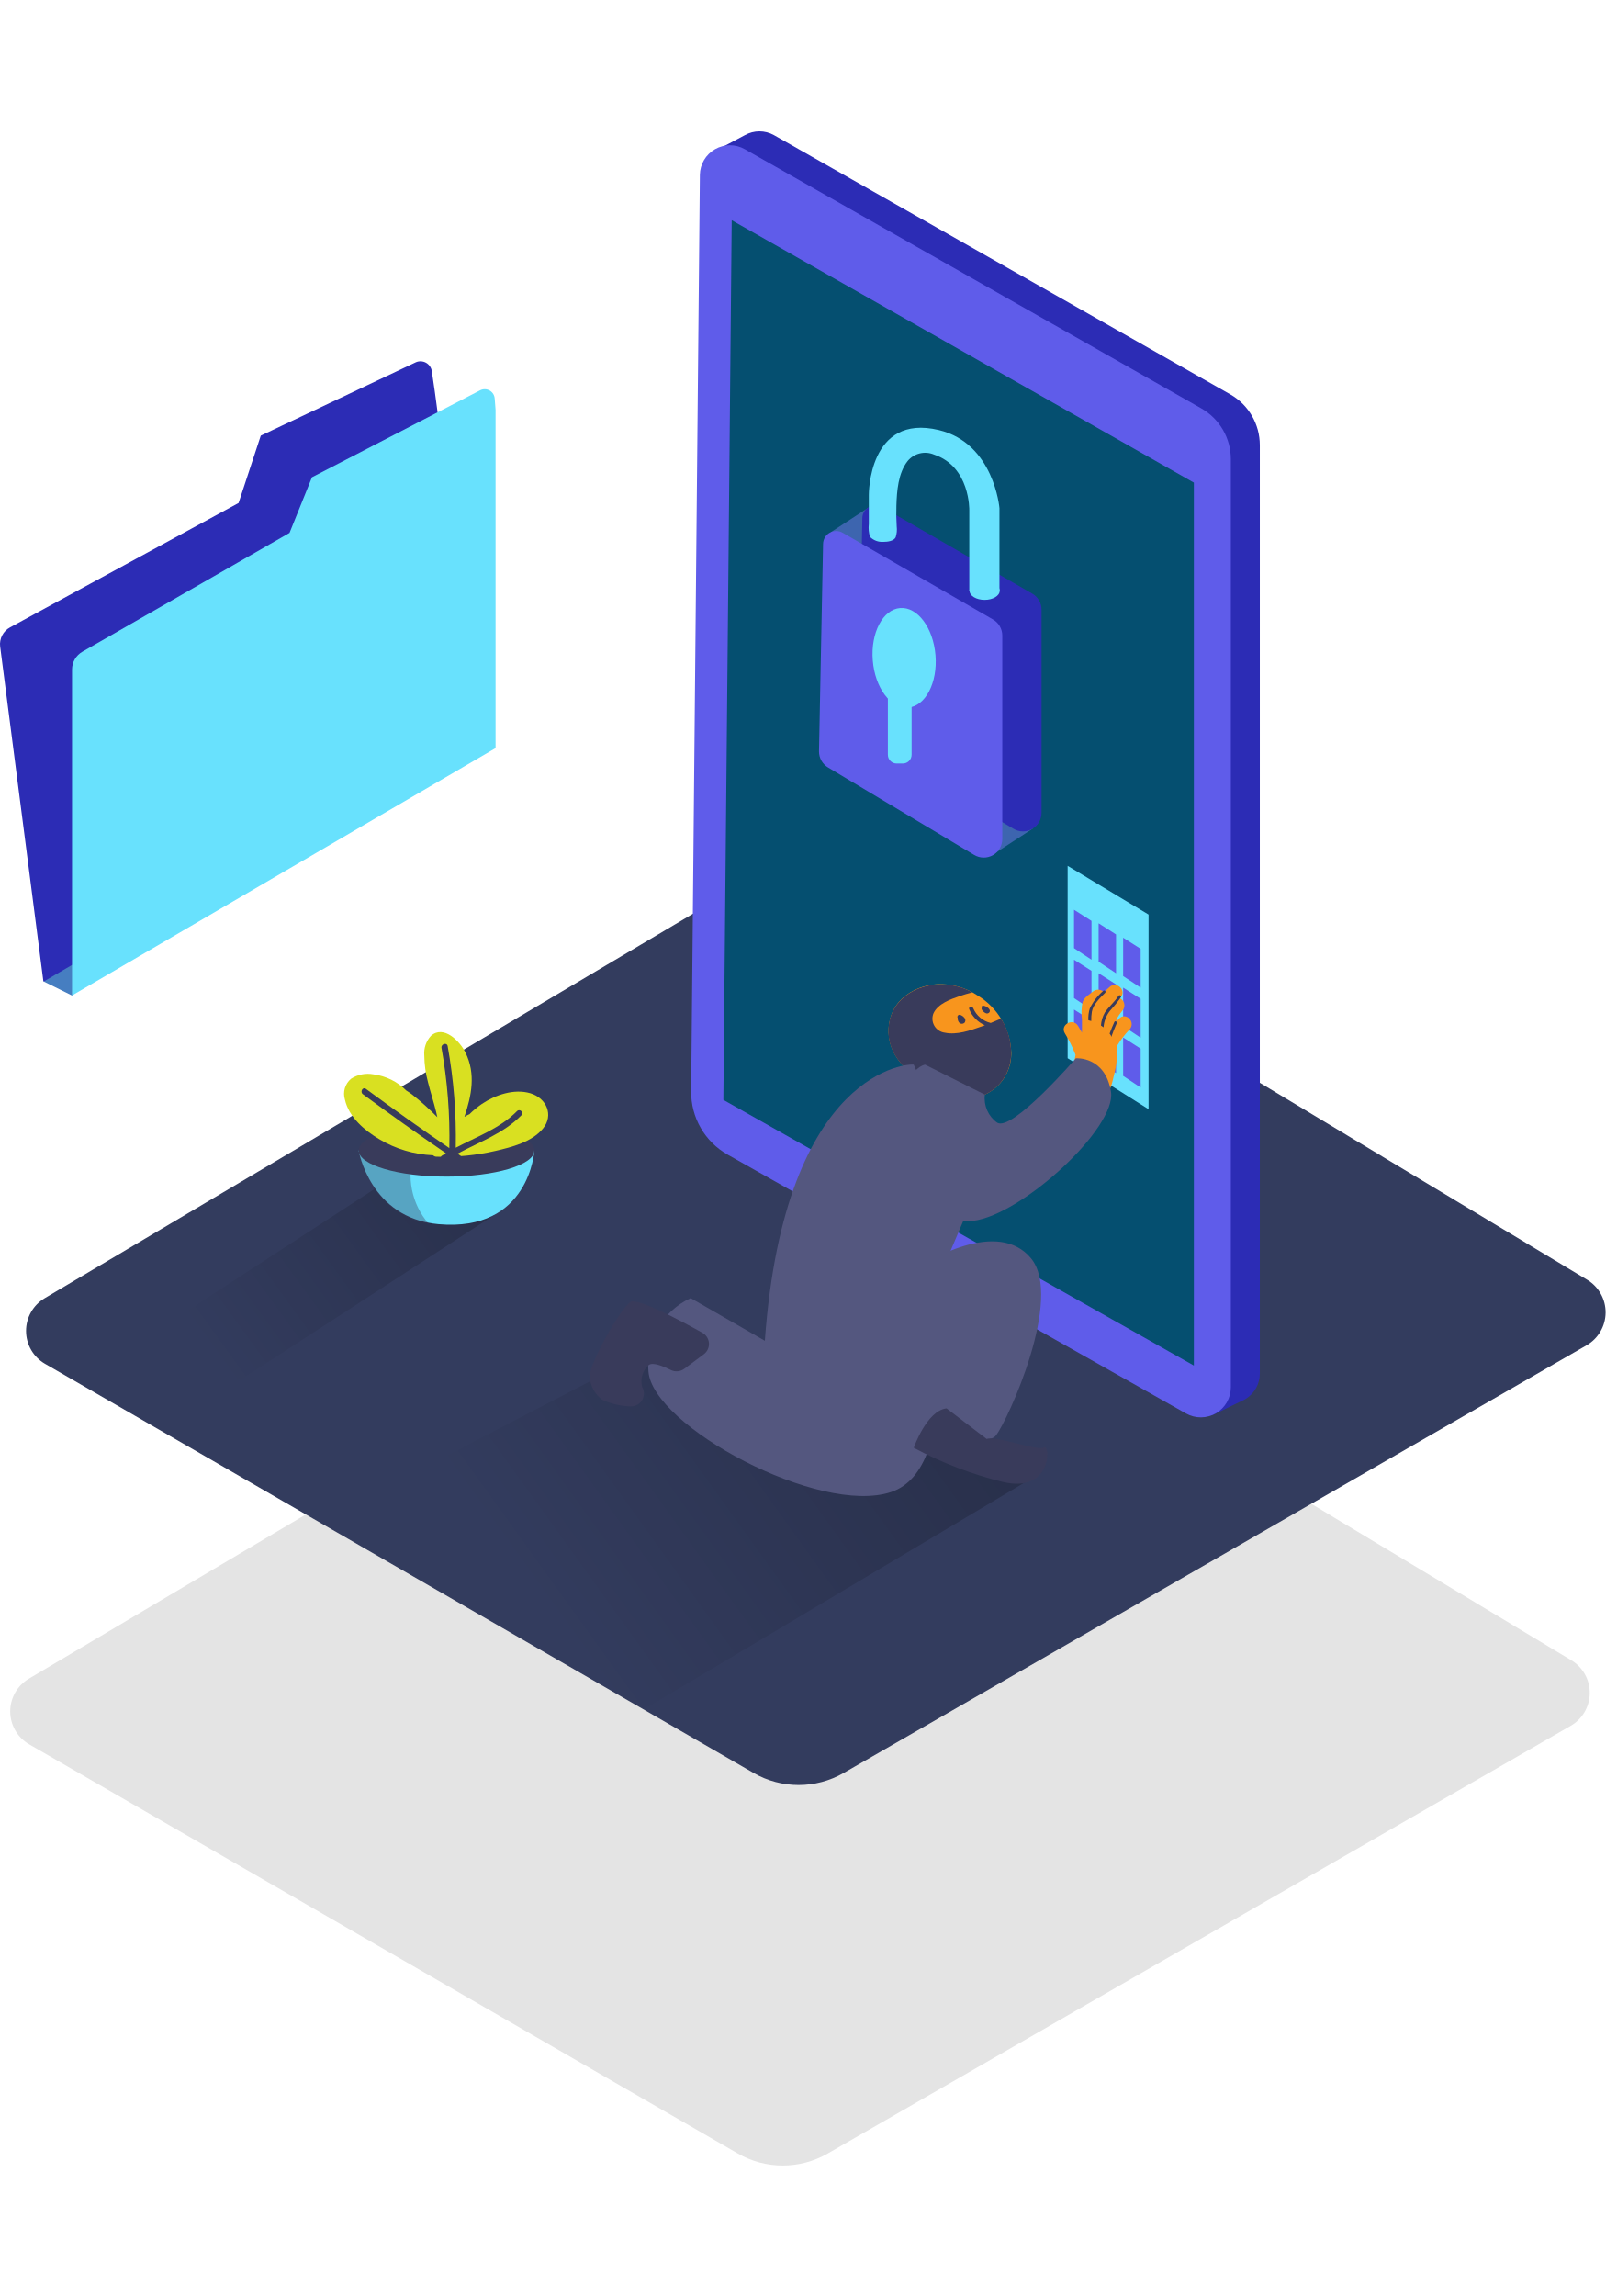
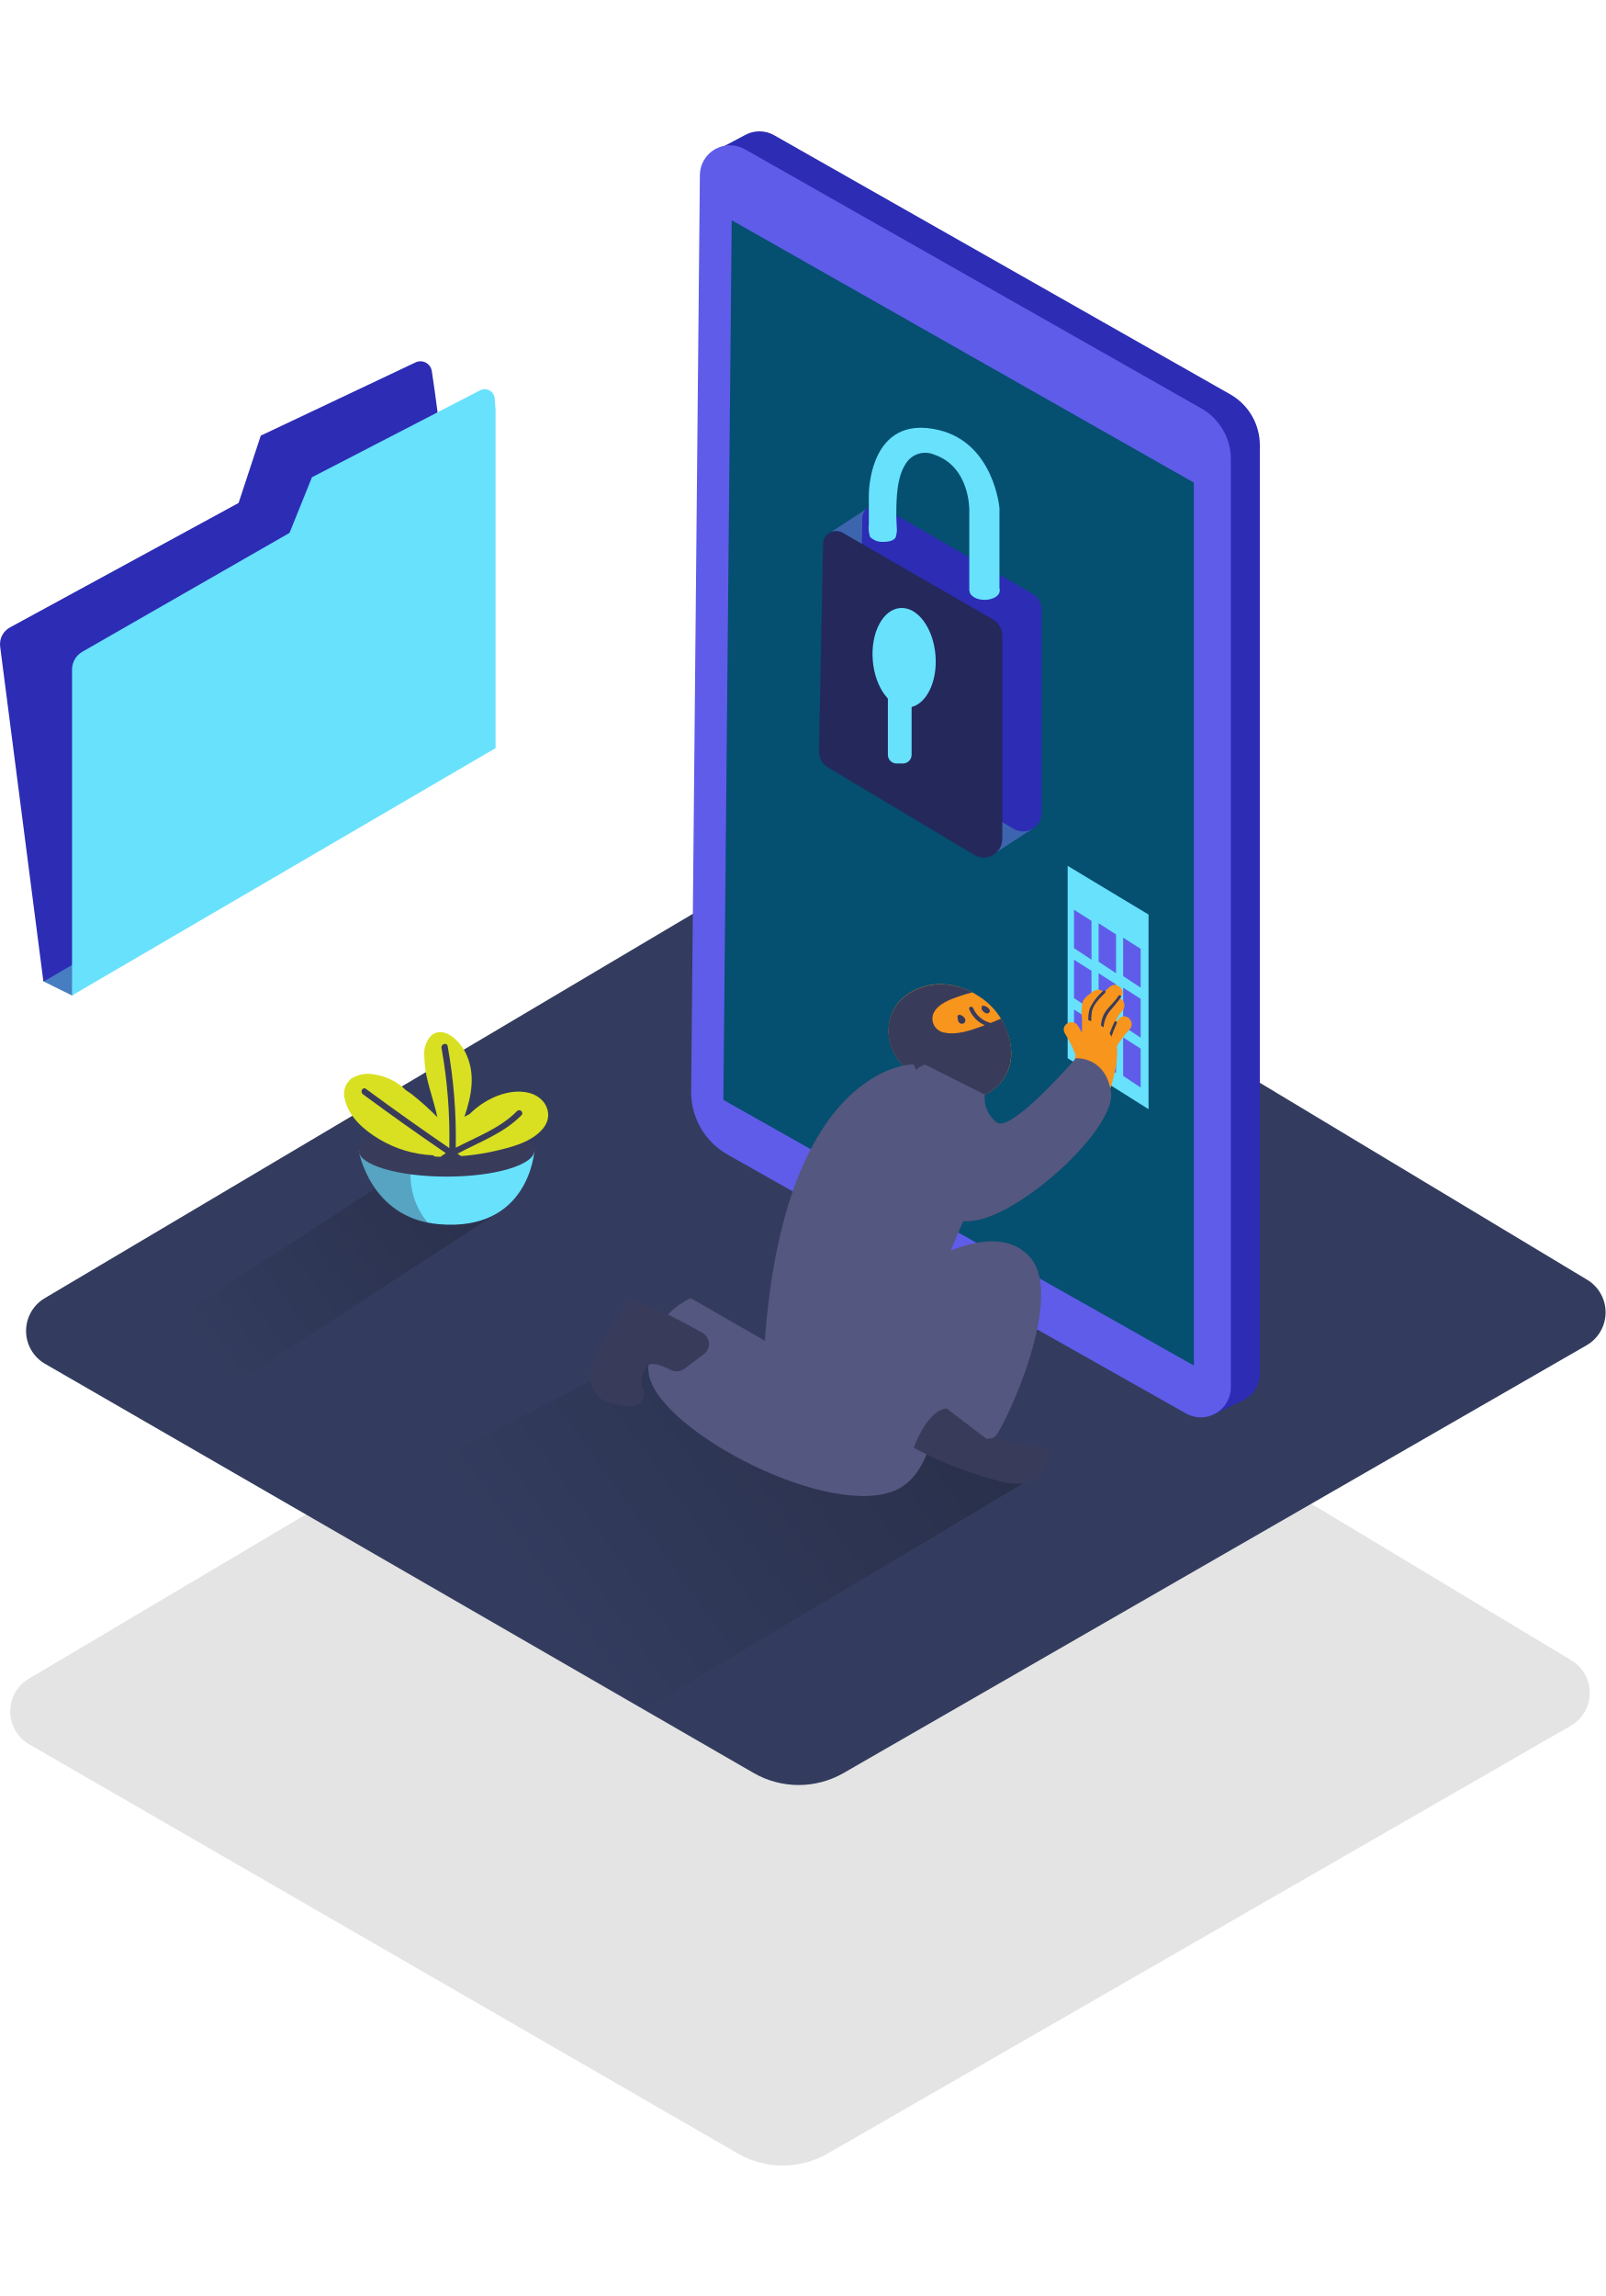
<svg xmlns="http://www.w3.org/2000/svg" xmlns:xlink="http://www.w3.org/1999/xlink" width="163.62" height="233.93" version="1.1" viewBox="0 0 259.73 327.38">
  <defs>
    <linearGradient id="linear-gradient" x1="153.56" x2="341.67" y1="244.76" y2="109.44" gradientUnits="userSpaceOnUse">
      <stop stop-opacity="0" offset="0" />
      <stop offset="1" />
    </linearGradient>
    <linearGradient id="linear-gradient-2" x1="100.62" x2="237.06" y1="204.93" y2="106.04" xlink:href="#linear-gradient" />
    <linearGradient id="linearGradient920" x1="153.56" x2="341.67" y1="244.76" y2="109.44" gradientUnits="userSpaceOnUse" xlink:href="#linear-gradient" />
  </defs>
  <g transform="translate(-66.977 -7.713)" style="isolation:isolate">
    <g data-name="Layer 1">
      <path id="security-shadow" d="m71.666 267.83 114.65 66.19a14.58 14.58 0 0 0 14.57 0l120.18-69.17a6.15 6.15 0 0 0 0.1-10.59l-118.23-71.14a6.15 6.15 0 0 0-6.3 0l-125 74.12a6.15 6.15 0 0 0 0.03 10.59z" style="fill:#e4e4e4" />
      <g id="security-platform">
        <path d="m74.23 206.29 114.65 66.19a14.58 14.58 0 0 0 14.57 0l120.18-69.17a6.15 6.15 0 0 0 0.1-10.59l-118.23-71.14a6.15 6.15 0 0 0-6.3 0l-125 74.12a6.15 6.15 0 0 0 0.03 10.59z" style="fill:#333C5E" />
        <path d="m266 49.52-73.82-41.93a4.81 4.81 0 0 0-4.71 0l-5 2.65 2.53 0.76a5 5 0 0 0-0.08 0.82l-1.42 148.18a11.62 11.62 0 0 0 5.91 10.23l74.14 41.86a5 5 0 0 0 0.46 0.22l-0.93 2.31 4.64-2.25a4.94 4.94 0 0 0 0.88-0.46 4.8 4.8 0 0 0 2.17-4v-150.17a9.45 9.45 0 0 0-4.77-8.22z" style="fill:#2c2cb5" />
        <path d="m170.92 204.73-52.19 27.06s31.75 20.64 52.54 30.33l64.19-38.25" style="fill:url(#linearGradient920);mix-blend-mode:multiply;opacity:.62" />
        <path d="m184.69 172.48 74.14 41.86a4.86 4.86 0 0 0 7.25-4.23v-150.11a9.45 9.45 0 0 0-4.78-8.22l-73.85-41.92a4.86 4.86 0 0 0-7.26 4.14l-1.41 148.2a11.62 11.62 0 0 0 5.91 10.28z" style="fill:#5f5cea" />
        <polygon points="260.1 63.79 185.34 21.35 183.99 163.62 260.1 206.59" style="fill:#054F70" />
        <polygon points="252.77 165.13 252.77 133.65 239.68 125.77 239.68 156.88" style="fill:#68e1fd" />
        <polygon points="243.54 140.95 243.54 134.67 240.71 132.87 240.71 139.08" style="fill:#5f5cea" />
        <polygon points="247.51 143.14 247.51 136.86 244.69 135.06 244.69 141.27" style="fill:#5f5cea" />
        <polygon points="251.49 145.47 251.49 139.19 248.66 137.39 248.66 143.6" style="fill:#5f5cea" />
        <polygon points="243.54 149.04 243.54 142.75 240.71 140.95 240.71 147.16" style="fill:#5f5cea" />
        <polygon points="247.51 151.23 247.51 144.94 244.69 143.14 244.69 149.35" style="fill:#5f5cea" />
        <polygon points="251.49 153.56 251.49 147.27 248.66 145.47 248.66 151.69" style="fill:#5f5cea" />
        <polygon points="243.54 157.09 243.54 150.81 240.71 149.01 240.71 155.22" style="fill:#5f5cea" />
        <polygon points="247.51 159.28 247.51 153 244.69 151.2 244.69 157.41" style="fill:#5f5cea" />
        <polygon points="251.49 161.62 251.49 155.33 248.66 153.53 248.66 159.74" style="fill:#5f5cea" />
        <path d="m225.12 146.74a11.26 11.26 0 0 1 5.44 9.21q0 0.18 0 0.35a7.3 7.3 0 0 1-4.27 6.46 7.76 7.76 0 0 1-4.84 0.06c-3.7-1-8.28-3.47-10-7.07a7.6 7.6 0 0 1-0.24-6c1.15-3 4.27-4.62 7.35-4.84a10.91 10.91 0 0 1 6.56 1.83z" style="fill:#f8951d" />
        <path d="m228.9 150.48-1.66 0.7a4.11 4.11 0 0 1-2.84-2.4c-0.16-0.39-0.81-0.22-0.64 0.18a4.8 4.8 0 0 0 2.53 2.59l-0.55 0.2c-1.8 0.64-4 1.41-5.92 1a2.28 2.28 0 0 1-1.83-3.16c0.73-1.53 2.74-2.24 4.22-2.75 0.68-0.23 1.36-0.44 2.06-0.61a10.67 10.67 0 0 0-5.73-1.29c-3.08 0.22-6.2 1.86-7.35 4.84a7.6 7.6 0 0 0 0.24 6c1.74 3.6 6.32 6 10 7.07a7.76 7.76 0 0 0 4.84-0.06 7.3 7.3 0 0 0 4.27-6.46q0-0.18 0-0.35a10.08 10.08 0 0 0-1.64-5.5z" style="fill:#393b5b" />
        <path d="m214.79 157.93c-0.32-0.24-20.88 0.31-24.09 44.65l-12-6.9a11.86 11.86 0 0 0-6.83 11.84c0.61 8.8 27.68 23.45 39.29 19.51s6.48-31.71 6.48-31.71l6.76-15.89" style="fill:#54577F" />
        <path d="m213.77 216.18s12.43 4.18 14.34 1.69 10.93-22.21 5.65-28.62-16.65 0-20.34 3" style="fill:#54577F" />
        <path d="m226.58 218.46c1.53-0.58 8.19 2 9.27 1.38s1.35 7.5-6.71 5.56a61.59 61.59 0 0 1-14.35-5.51s2.08-6 5.3-6.38" style="fill:#393b5b" />
        <path d="m248 150.48-0.44 0.49v-0.37a9.19 9.19 0 0 1 1-1.44 1.28 1.28 0 0 0-0.46-2l0.09-0.08c1.15-1.07-0.58-2.79-1.72-1.72l-0.92 0.83a1.33 1.33 0 0 0-1.75-0.11c-0.63 0.49-1.41 0.94-1.7 1.72a8.36 8.36 0 0 0-0.1 2.81v2.13c-0.21-0.38-0.43-0.76-0.66-1.12-0.84-1.31-2.93-0.12-2.11 1.23a20.72 20.72 0 0 1 1.63 3.24l0.1 0.27c-0.14 0.75-0.29 1.49-0.46 2.24a17.7 17.7 0 0 1-0.48 2.27 1.07 1.07 0 0 0-0.24 1.48 1.16 1.16 0 0 0 1.76 0.4 1.32 1.32 0 0 0 1.64-0.09 1.21 1.21 0 0 0 0.79 0 1.18 1.18 0 0 0 1.57 0.37c1.11-0.6 1.36-2.32 1.64-3.43a14.19 14.19 0 0 0 0.48-4.58v-0.11a14.85 14.85 0 0 1 2-2.64c1.15-1.21-0.57-2.94-1.66-1.79z" style="fill:#f8951d" />
        <path d="m243.14 150.77 0.36 0.1a8.05 8.05 0 0 1 0.1-1.51c0.21-1.19 1.33-2.24 2.16-3.07a0.22 0.22 0 0 0-0.31-0.31 8.69 8.69 0 0 0-2.19 2.86 5.53 5.53 0 0 0-0.23 1.9z" style="fill:#393b5b" />
        <path d="m247.91 146.8c-0.65 1-1.56 1.73-2.2 2.68a4.86 4.86 0 0 0-0.64 2.11q0.22 0.14 0.42 0.3a4.87 4.87 0 0 1 1-2.63 23 23 0 0 0 1.81-2.24c0.15-0.24-0.23-0.46-0.39-0.22z" style="fill:#393b5b" />
        <path d="m247.25 151q-0.43 0.93-0.78 1.89l0.16 0.23a0.66 0.66 0 0 1 0.11 0.32c0.26-0.75 0.56-1.49 0.89-2.22 0.12-0.22-0.26-0.44-0.38-0.22z" style="fill:#393b5b" />
        <path d="m226.29 162.77a4.83 4.83 0 0 0 2 4.54c2.43 1.5 12.72-10.42 12.72-10.42s4.73-0.38 5.68 5.4-14.31 19.9-22.29 20.89-13.72-7.58-13.72-7.58 1.07-16.57 5.94-17.68" style="fill:#54577F" />
        <polygon points="81.29 144.2 85.09 139.85 77.69 138.45 74.08 144.49 78.63 146.74" style="fill:#467ec1" />
        <path d="m134.27 44.31-25.11 11.88-3.59 10.89-36.95 20.11a3.09 3.09 0 0 0-1.62 3.11l7 54.2 68.51-40-4.1-46.24c-0.1-1.92-1-8.75-1.58-12.49a1.86 1.86 0 0 0-2.56-1.46z" style="fill:#2c2cb5" />
        <path d="m144.68 48.84-27.24 14.08-3.63 9-33.51 19.22a3.32 3.32 0 0 0-1.67 2.86v52.73l68.51-40v-54.73l-0.14-1.8a1.62 1.62 0 0 0-2.32-1.36z" style="fill:#68e1fd" />
        <path d="m164.81 212.31a12.15 12.15 0 0 0 4.25 0.89 2.09 2.09 0 0 0 1.79-3.15 3.52 3.52 0 0 1 1.09-3.56c0.67-0.49 2.4 0.24 3.56 0.82a2.08 2.08 0 0 0 2.17-0.2l3.16-2.35a2.07 2.07 0 0 0-0.23-3.47c-3.84-2.14-10.45-5.64-11.6-5-1.64 1-6.61 9.79-6.63 12.05a5 5 0 0 0 1.63 3.46 2.12 2.12 0 0 0 0.81 0.51z" style="fill:#393b5b" />
        <path d="m226.8 148.73a1.47 1.47 0 0 0-0.75-0.34c-0.11 0-0.25 0-0.27 0.15a0.74 0.74 0 0 0 0 0.25 0.21 0.21 0 0 0 0 0.19 1.38 1.38 0 0 0 0.58 0.58 0.49 0.49 0 0 0 0.68-0.12c0.16-0.27-0.04-0.55-0.24-0.71z" style="fill:#393b5b" />
        <path d="m223 150.37a1.39 1.39 0 0 0-0.74-0.51 0.34 0.34 0 0 0-0.36 0.51 1 1 0 0 0 0.3 0.82 0.64 0.64 0 0 0 0.75 0 0.59 0.59 0 0 0 0.05-0.82z" style="fill:#393b5b" />
        <path d="m227.31 124.13s6.68-4.34 6.74-4.39-4.45-3.49-4.45-3.49l-2.6 4.95" style="fill:#3d65af" />
        <polyline points="201.38 71.8 207.34 67.91 208.82 75.78 202.78 74.56" style="fill:#3d65af" />
        <path d="m209.65 67.72a2.12 2.12 0 0 0-3.18 1.79l-0.66 33.59a3 3 0 0 0 1.47 2.58l23.63 14.09a3 3 0 0 0 4.55-2.58v-32.84a3 3 0 0 0-1.56-2.64z" style="fill:#2c2cb5" />
-         <path d="m203.3 71.9a2.12 2.12 0 0 0-3.18 1.79l-0.66 33.59a3 3 0 0 0 1.47 2.58l23.63 14.14a3 3 0 0 0 4.55-2.58v-32.89a3 3 0 0 0-1.56-2.64z" style="fill:#5f5cea" />
+         <path d="m203.3 71.9a2.12 2.12 0 0 0-3.18 1.79l-0.66 33.59a3 3 0 0 0 1.47 2.58l23.63 14.14a3 3 0 0 0 4.55-2.58v-32.89a3 3 0 0 0-1.56-2.64z" style="fill:#24285B" />
        <ellipse transform="rotate(-4.56 213.05 92.127)" cx="213.23" cy="92.14" rx="5.09" ry="8.08" style="fill:#68e1fd" />
        <rect x="210.6" y="93.27" width="3.84" height="15.95" rx="1.42" ry="1.42" style="fill:#68e1fd" />
        <ellipse cx="226.25" cy="81.28" rx="2.44" ry="1.47" style="fill:#68e1fd" />
        <path d="m218.86 55.29c-11.43-2.75-11.34 10.48-11.34 10.48v4.73a4.89 4.89 0 0 0 0.19 2.06 2.76 2.76 0 0 0 2.15 0.81c0.68 0 1.66-0.11 2-0.73a4.16 4.16 0 0 0 0.17-1.79c-0.07-1.1-0.09-2.21-0.05-3.31 0.07-2.38 0.28-5.28 1.81-7.23a3.67 3.67 0 0 1 4.27-1.06c5.87 1.95 5.71 9 5.71 9v13h4.88v-13.34s-0.87-10.47-9.79-12.62z" style="fill:#68e1fd" />
        <path d="m130.68 176-37.68 24.51s-8-1.21 12.76 8.49l41.14-26.75" style="fill:url(#linear-gradient-2);mix-blend-mode:multiply;opacity:.62" />
        <path d="m125 171.81s1.81 10.92 12.9 11.91c14.76 1.32 15.52-11.91 15.52-11.91" style="fill:#68e1fd" />
        <path d="m134 172h-9s1.64 9.87 11.35 11.69a12 12 0 0 1-2.35-11.69z" style="fill:#393b5b;opacity:.37" />
        <ellipse cx="139.21" cy="171.81" rx="14.21" ry="4.22" style="fill:#393b5b" />
        <path d="m152.77 162.55c-2.64-0.78-5.66 0.26-7.85 1.73a15.33 15.33 0 0 0-2 1.65 6.83 6.83 0 0 0-0.82 0.43c1.16-3.42 1.87-6.93 0.18-10.38-0.88-1.8-3.53-4.58-5.61-2.7a4.17 4.17 0 0 0-1.06 3.16 17.53 17.53 0 0 0 0.6 4.33c0.4 1.6 0.92 3.17 1.31 4.77q0.11 0.44 0.2 0.88a42.54 42.54 0 0 0-4.08-3.67c-0.3-0.23-0.61-0.44-0.94-0.64a9.14 9.14 0 0 0-5.3-2.62 5 5 0 0 0-3.63 0.71 3.18 3.18 0 0 0-1 3.37c0.63 2.84 3.18 5 5.56 6.41a18.47 18.47 0 0 0 8.7 2.6 0.79 0.79 0 0 0 0.55 0.23 37.59 37.59 0 0 0 9.55-0.94c2.63-0.61 5.86-1.42 7.67-3.6s0.56-4.95-2.03-5.72z" style="fill:#d9e021" />
        <path d="m150.63 165.42c-2.76 2.81-6.5 4.14-9.93 5.94a83.28 83.28 0 0 0-1.31-16.44c-0.11-0.63-1.07-0.36-1 0.26a81.83 81.83 0 0 1 1.27 16.24q-6.83-4.67-13.49-9.58c-0.52-0.38-1 0.48-0.5 0.86q6.63 4.89 13.43 9.54l-0.62 0.39c-0.54 0.35 0 1.21 0.5 0.86l0.64-0.4v0.31c0 0.64 1 0.64 1 0v-0.13l0.35 0.24c0.53 0.36 1-0.5 0.5-0.86l-0.48-0.33c3.55-1.91 7.45-3.27 10.32-6.2 0.48-0.45-0.23-1.12-0.68-0.7z" style="fill:#393b5b" />
      </g>
    </g>
  </g>
</svg>
